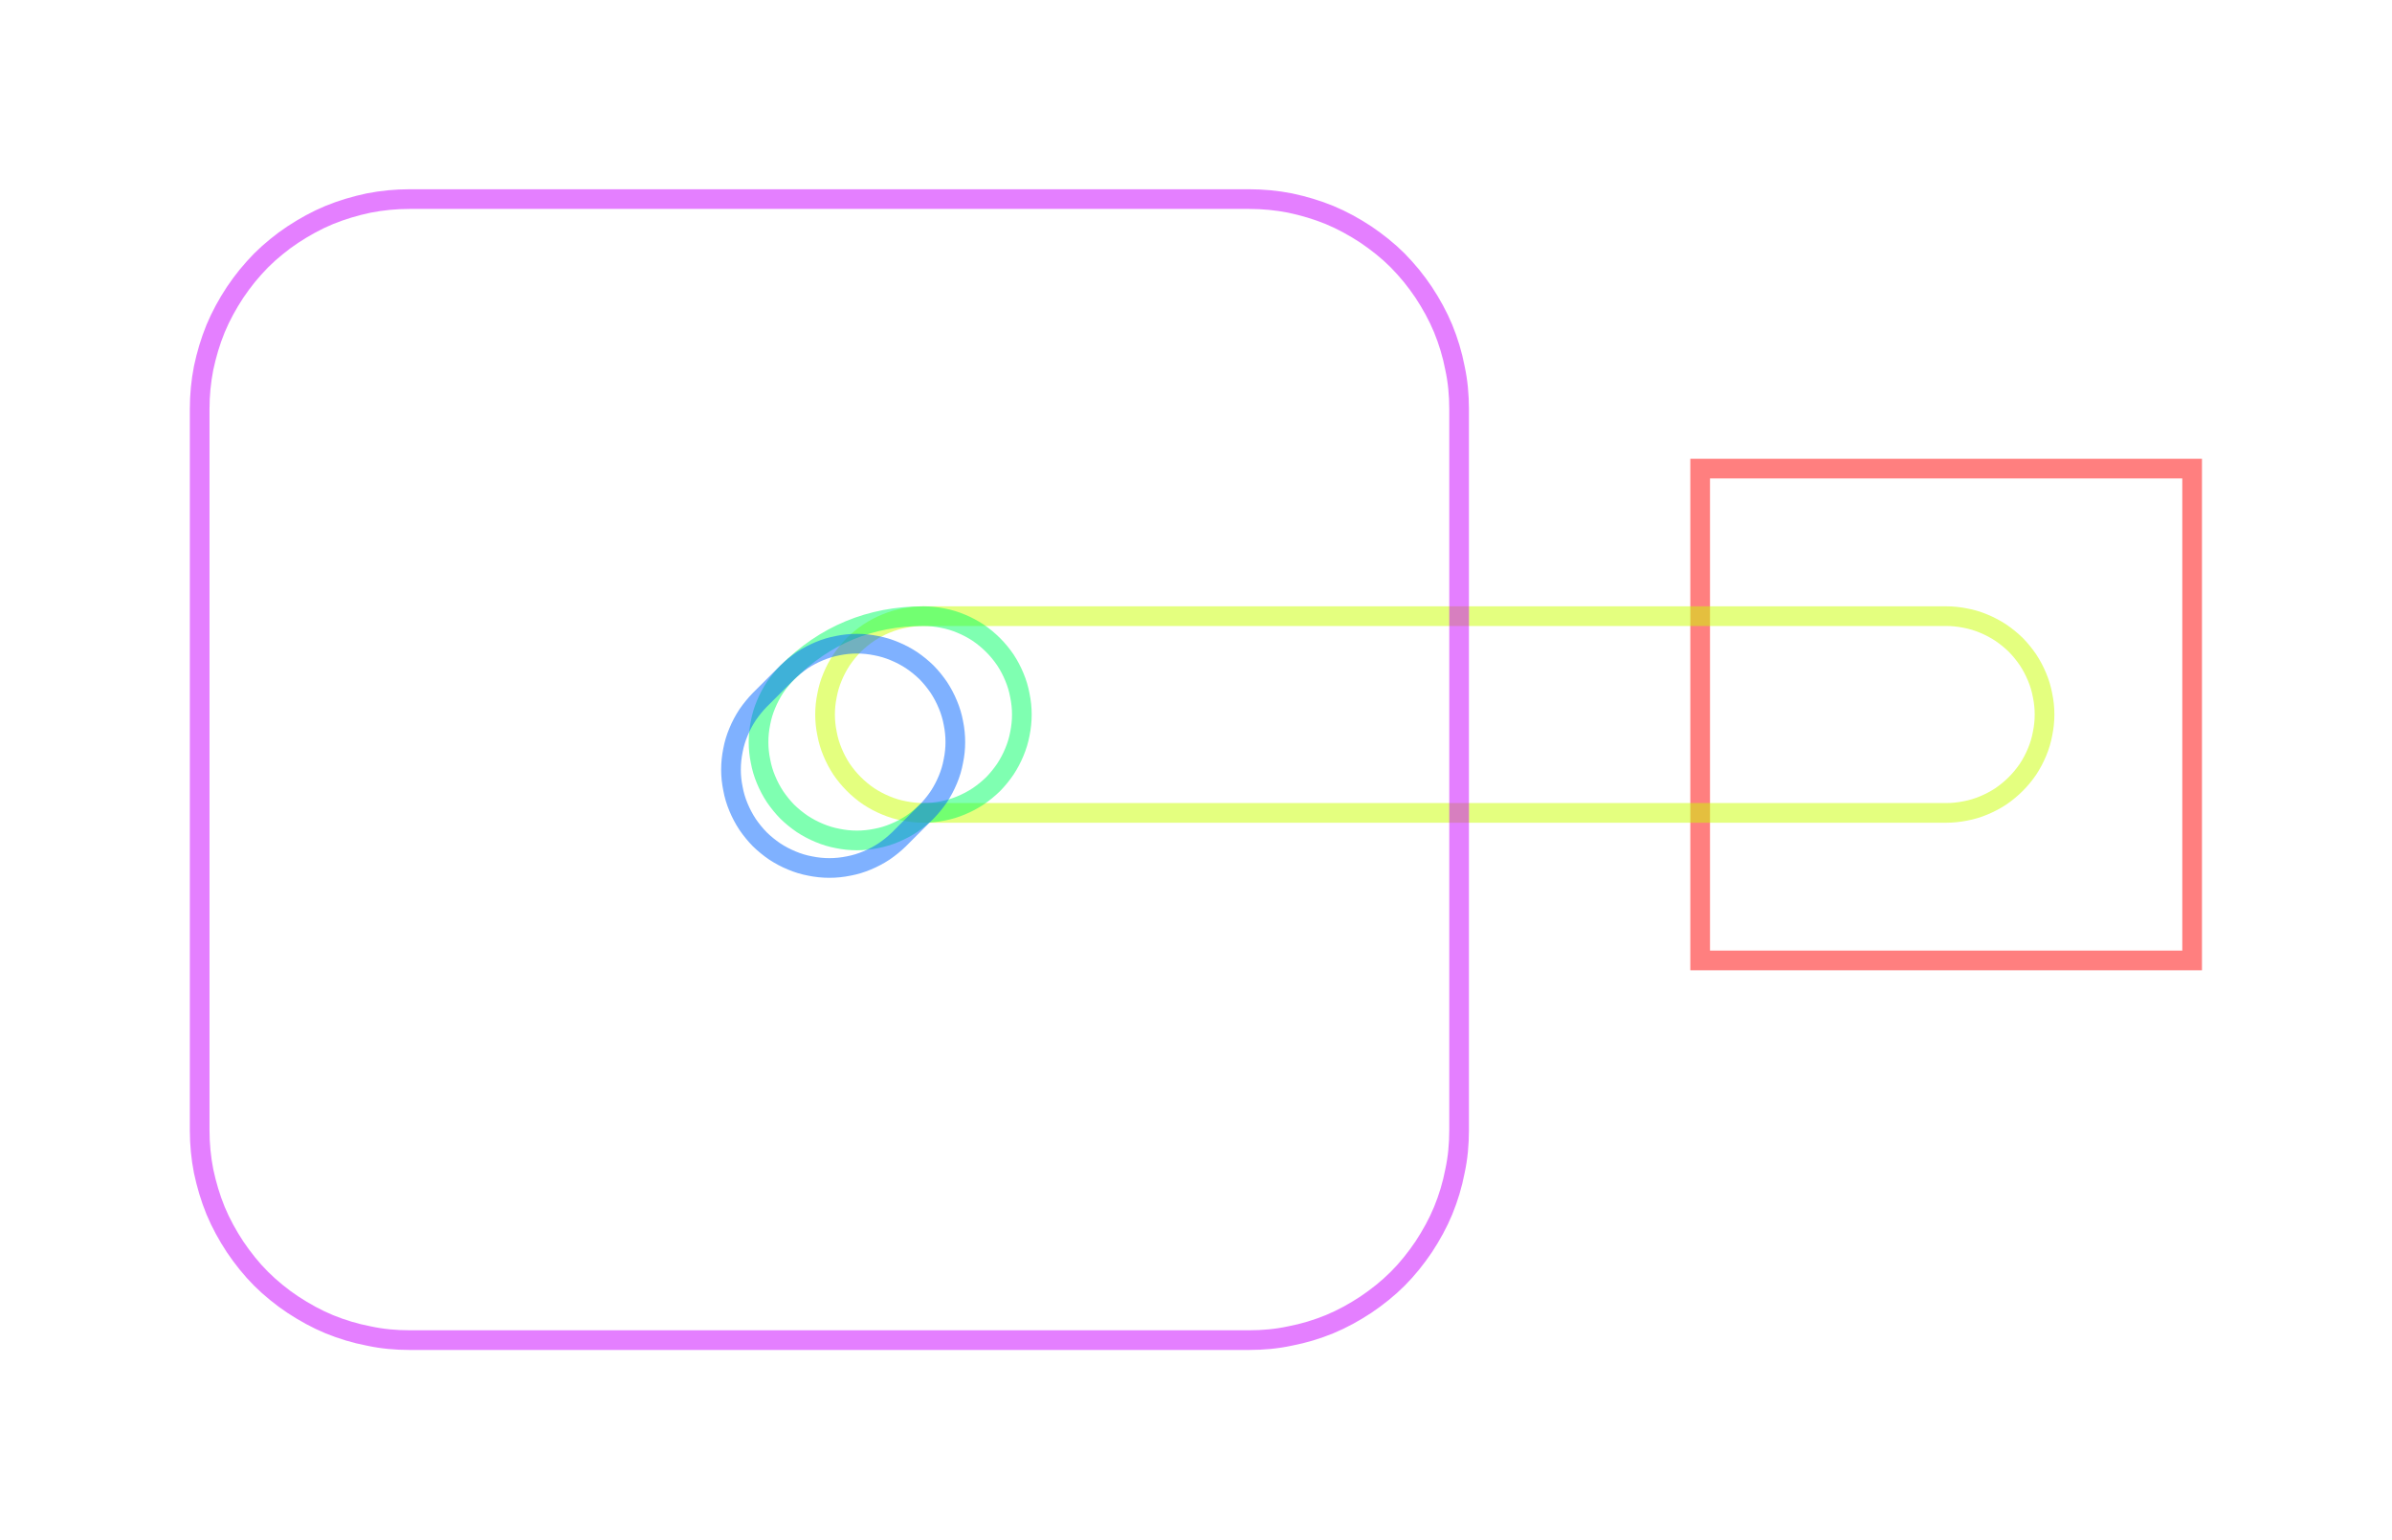
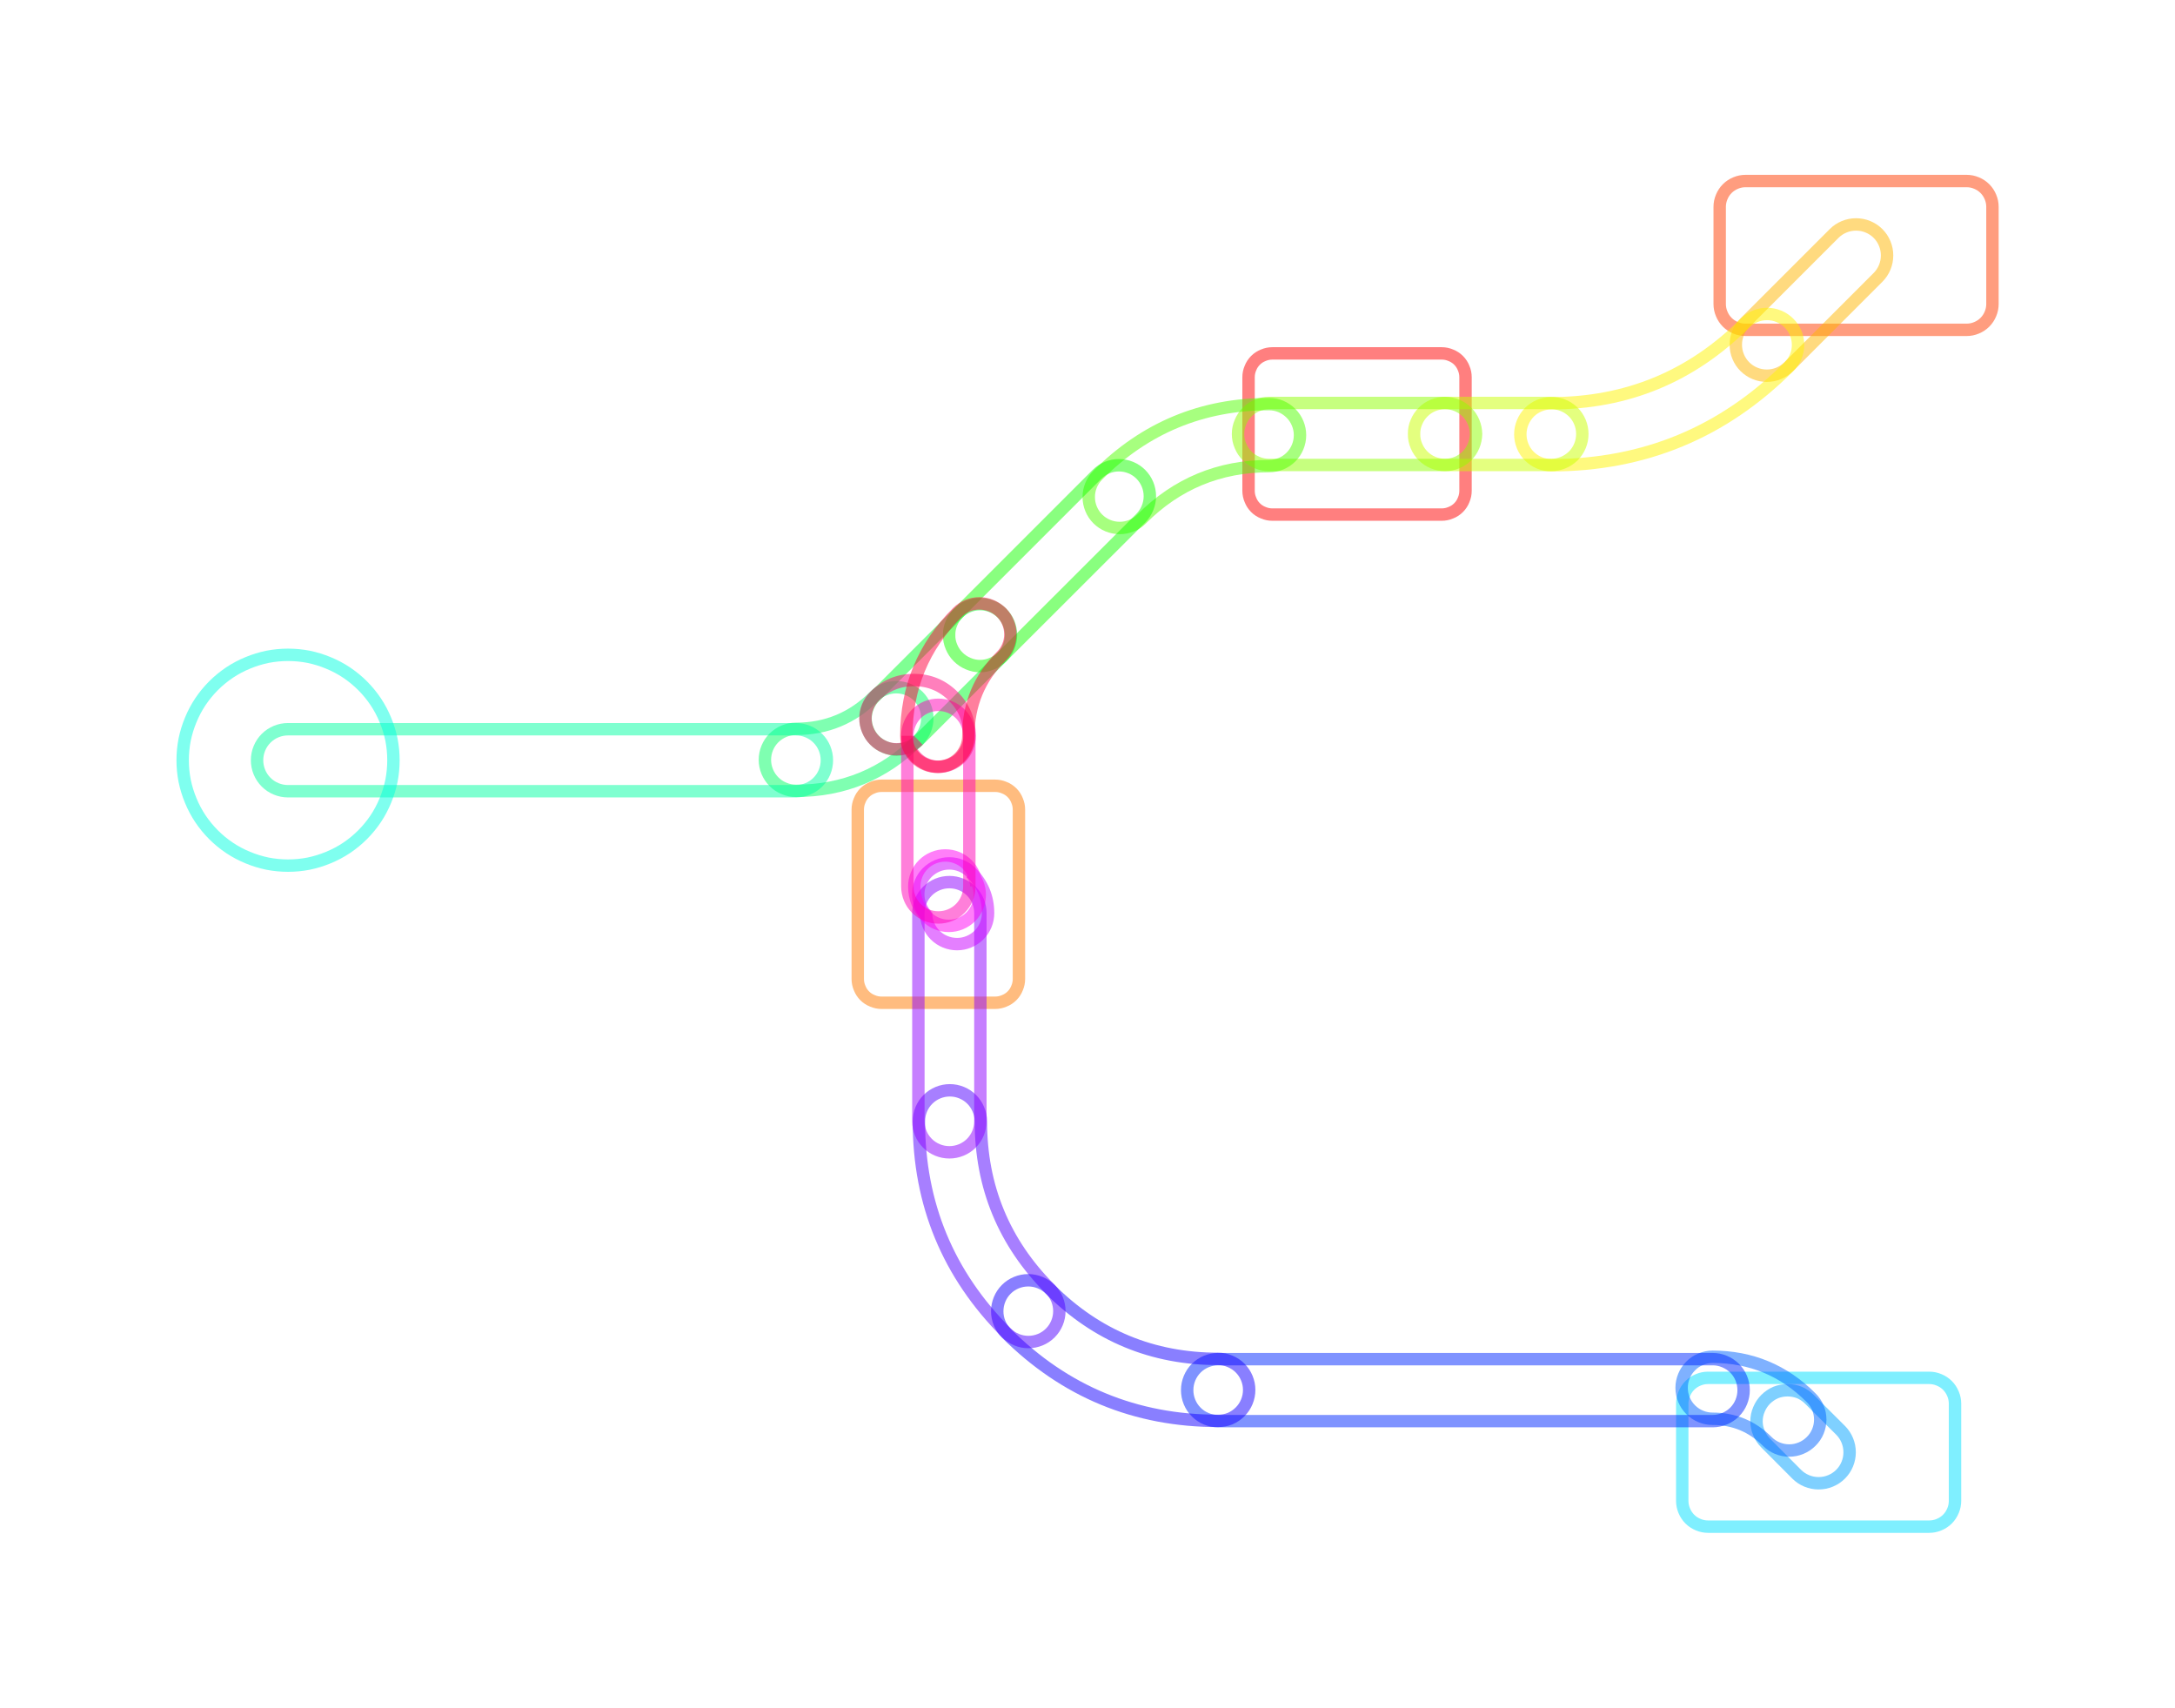
- <svg xmlns="http://www.w3.org/2000/svg" width="800" height="515" viewBox="151.113 78.368 12.15 7.825" fill="none">
-   <path d="M161 82M159.75 80.75L162.25 80.75L162.25 83.25L159.75 83.25L159.75 80.75Z" fill="none" stroke="rgba(255, 0, 0, 0.5)" stroke-width="0.1" />
-   <path d="M161 82.5L155.803 82.5Q155.754 82.5 155.705 82.49Q155.657 82.481 155.612 82.462Q155.566 82.443 155.525 82.416Q155.484 82.388 155.449 82.353Q155.415 82.319 155.387 82.278Q155.36 82.237 155.341 82.191Q155.322 82.146 155.313 82.097Q155.303 82.049 155.303 82Q155.303 81.951 155.313 81.903Q155.322 81.854 155.341 81.809Q155.36 81.763 155.387 81.722Q155.415 81.681 155.449 81.646Q155.484 81.612 155.525 81.584Q155.566 81.557 155.612 81.538Q155.657 81.519 155.705 81.51Q155.754 81.5 155.803 81.5L161 81.5Q161.049 81.5 161.098 81.51Q161.146 81.519 161.191 81.538Q161.237 81.557 161.278 81.584Q161.319 81.612 161.354 81.646Q161.388 81.681 161.416 81.722Q161.443 81.763 161.462 81.809Q161.481 81.854 161.49 81.903Q161.5 81.951 161.5 82Q161.5 82.049 161.49 82.097Q161.481 82.146 161.462 82.191Q161.443 82.237 161.416 82.278Q161.388 82.319 161.354 82.353Q161.319 82.388 161.278 82.416Q161.237 82.443 161.191 82.462Q161.146 82.481 161.098 82.49Q161.049 82.5 161 82.5Z" fill="none" stroke="rgba(203, 255, 0, 0.5)" stroke-width="0.1" />
-   <path d="M155.803 82.5Q155.812 82.5 155.819 82.493Q155.784 82.528 155.743 82.556Q155.702 82.583 155.656 82.602Q155.611 82.621 155.563 82.63Q155.514 82.64 155.465 82.64Q155.416 82.64 155.367 82.63Q155.319 82.621 155.274 82.602Q155.228 82.583 155.187 82.556Q155.146 82.528 155.111 82.494Q155.077 82.459 155.049 82.418Q155.022 82.377 155.003 82.331Q154.984 82.286 154.975 82.237Q154.965 82.189 154.965 82.14Q154.965 82.091 154.975 82.042Q154.984 81.994 155.003 81.949Q155.022 81.903 155.049 81.862Q155.077 81.821 155.111 81.787Q155.398 81.5 155.803 81.5Q155.852 81.5 155.901 81.51Q155.949 81.519 155.994 81.538Q156.04 81.557 156.081 81.584Q156.122 81.612 156.157 81.647Q156.191 81.681 156.219 81.722Q156.246 81.763 156.265 81.809Q156.284 81.854 156.293 81.903Q156.303 81.951 156.303 82Q156.303 82.049 156.293 82.098Q156.284 82.146 156.265 82.191Q156.246 82.237 156.219 82.278Q156.191 82.319 156.157 82.354Q156.122 82.388 156.081 82.416Q156.04 82.443 155.994 82.462Q155.949 82.481 155.901 82.49Q155.852 82.5 155.803 82.5Z" fill="none" stroke="rgba(0, 255, 101, 0.5)" stroke-width="0.1" />
-   <path d="M155.819 82.494L155.679 82.634Q155.644 82.668 155.603 82.696Q155.562 82.723 155.516 82.742Q155.471 82.761 155.423 82.77Q155.374 82.78 155.325 82.78Q155.276 82.78 155.227 82.77Q155.179 82.761 155.134 82.742Q155.088 82.723 155.047 82.696Q155.006 82.668 154.971 82.634Q154.937 82.599 154.909 82.558Q154.882 82.517 154.863 82.471Q154.844 82.426 154.835 82.377Q154.825 82.329 154.825 82.28Q154.825 82.231 154.835 82.182Q154.844 82.134 154.863 82.089Q154.882 82.043 154.909 82.002Q154.937 81.961 154.971 81.926L155.111 81.786Q155.146 81.752 155.187 81.724Q155.228 81.697 155.274 81.678Q155.319 81.659 155.367 81.65Q155.416 81.64 155.465 81.64Q155.514 81.64 155.563 81.65Q155.611 81.659 155.656 81.678Q155.702 81.697 155.743 81.724Q155.784 81.752 155.819 81.786Q155.853 81.821 155.881 81.862Q155.908 81.903 155.927 81.949Q155.946 81.994 155.955 82.042Q155.965 82.091 155.965 82.14Q155.965 82.189 155.955 82.237Q155.946 82.286 155.927 82.331Q155.908 82.377 155.881 82.418Q155.853 82.459 155.819 82.494Z" fill="none" stroke="rgba(0, 101, 255, 0.5)" stroke-width="0.1" />
-   <path d="M155.325 82.28M152.125 84.113L152.125 80.447Q152.125 80.394 152.13 80.342Q152.135 80.29 152.145 80.239Q152.156 80.187 152.171 80.137Q152.186 80.087 152.206 80.038Q152.226 79.99 152.251 79.944Q152.276 79.898 152.305 79.854Q152.334 79.811 152.367 79.77Q152.4 79.73 152.437 79.692Q152.474 79.655 152.515 79.622Q152.555 79.589 152.599 79.56Q152.643 79.531 152.689 79.506Q152.735 79.481 152.783 79.461Q152.832 79.441 152.882 79.426Q152.932 79.411 152.984 79.4Q153.035 79.39 153.087 79.385Q153.139 79.38 153.192 79.38L157.458 79.38Q157.511 79.38 157.563 79.385Q157.615 79.39 157.666 79.4Q157.718 79.411 157.768 79.426Q157.818 79.441 157.867 79.461Q157.915 79.481 157.961 79.506Q158.007 79.531 158.051 79.56Q158.094 79.589 158.135 79.622Q158.176 79.655 158.213 79.692Q158.25 79.73 158.283 79.77Q158.316 79.811 158.345 79.854Q158.374 79.898 158.399 79.944Q158.424 79.99 158.444 80.038Q158.464 80.087 158.479 80.137Q158.494 80.187 158.504 80.239Q158.515 80.29 158.52 80.342Q158.525 80.394 158.525 80.447L158.525 84.113Q158.525 84.166 158.52 84.218Q158.515 84.27 158.504 84.321Q158.494 84.373 158.479 84.423Q158.464 84.473 158.444 84.522Q158.424 84.57 158.399 84.616Q158.374 84.662 158.345 84.706Q158.316 84.749 158.283 84.79Q158.25 84.831 158.213 84.868Q158.176 84.905 158.135 84.938Q158.094 84.971 158.051 85Q158.007 85.029 157.961 85.054Q157.915 85.079 157.867 85.099Q157.818 85.119 157.768 85.134Q157.718 85.149 157.666 85.159Q157.615 85.17 157.563 85.175Q157.511 85.18 157.458 85.18L153.192 85.18Q153.139 85.18 153.087 85.175Q153.035 85.17 152.984 85.159Q152.932 85.149 152.882 85.134Q152.832 85.119 152.783 85.099Q152.735 85.079 152.689 85.054Q152.643 85.029 152.599 85Q152.555 84.971 152.515 84.938Q152.474 84.905 152.437 84.868Q152.4 84.831 152.367 84.79Q152.334 84.749 152.305 84.706Q152.276 84.662 152.251 84.616Q152.226 84.57 152.206 84.522Q152.186 84.473 152.171 84.423Q152.156 84.373 152.145 84.321Q152.135 84.27 152.13 84.218Q152.125 84.166 152.125 84.113Z" fill="none" stroke="rgba(203, 0, 255, 0.5)" stroke-width="0.1" />
+ <svg xmlns="http://www.w3.org/2000/svg" width="800" height="628" viewBox="137.484 83.709 17.516 13.771" fill="none">
+   <path d="M147.541 87.667L147.541 86.751Q147.541 86.713 147.556 86.678Q147.57 86.642 147.597 86.615Q147.624 86.588 147.66 86.574Q147.695 86.559 147.733 86.559L149.099 86.559Q149.137 86.559 149.172 86.574Q149.208 86.588 149.235 86.615Q149.262 86.642 149.276 86.678Q149.291 86.713 149.291 86.751L149.291 87.667Q149.291 87.705 149.276 87.74Q149.262 87.776 149.235 87.803Q149.208 87.83 149.172 87.844Q149.137 87.859 149.099 87.859L147.733 87.859Q147.695 87.859 147.66 87.844Q147.624 87.83 147.597 87.803Q147.57 87.776 147.556 87.74Q147.541 87.705 147.541 87.667Z" fill="none" stroke="rgba(255, 0, 0, 0.5)" stroke-width="0.1" />
+   <path d="M151.341 86.161L151.341 85.377Q151.341 85.336 151.357 85.298Q151.373 85.259 151.402 85.23Q151.431 85.201 151.47 85.185Q151.508 85.169 151.549 85.169L153.333 85.169Q153.374 85.169 153.412 85.185Q153.451 85.201 153.48 85.23Q153.509 85.259 153.525 85.298Q153.541 85.336 153.541 85.377L153.541 86.161Q153.541 86.202 153.525 86.24Q153.509 86.279 153.48 86.308Q153.451 86.337 153.412 86.353Q153.374 86.369 153.333 86.369L151.549 86.369Q151.508 86.369 151.47 86.353Q151.431 86.337 151.402 86.308Q151.373 86.279 151.357 86.24Q151.341 86.202 151.341 86.161Z" fill="none" stroke="rgba(255, 61, 0, 0.5)" stroke-width="0.1" />
+   <path d="M144.389 91.604L144.389 90.238Q144.389 90.2 144.404 90.165Q144.418 90.129 144.445 90.102Q144.472 90.075 144.508 90.061Q144.543 90.046 144.581 90.046L145.497 90.046Q145.535 90.046 145.57 90.061Q145.606 90.075 145.633 90.102Q145.66 90.129 145.674 90.165Q145.689 90.2 145.689 90.238L145.689 91.604Q145.689 91.642 145.674 91.677Q145.66 91.713 145.633 91.74Q145.606 91.767 145.57 91.781Q145.535 91.796 145.497 91.796L144.581 91.796Q144.543 91.796 144.508 91.781Q144.472 91.767 144.445 91.74Q144.418 91.713 144.404 91.677Q144.389 91.642 144.389 91.604Z" fill="none" stroke="rgba(255, 122, 0, 0.5)" stroke-width="0.1" />
+   <path d="M152.618 85.946L151.898 86.666Q151.863 86.701 151.817 86.72Q151.771 86.739 151.721 86.739Q151.671 86.739 151.625 86.72Q151.579 86.701 151.544 86.666Q151.509 86.631 151.49 86.585Q151.471 86.539 151.471 86.489Q151.471 86.439 151.49 86.393Q151.509 86.347 151.544 86.312L152.264 85.592Q152.299 85.557 152.345 85.538Q152.391 85.519 152.441 85.519Q152.491 85.519 152.537 85.538Q152.583 85.557 152.618 85.592Q152.653 85.627 152.672 85.673Q152.691 85.719 152.691 85.769Q152.691 85.819 152.672 85.865Q152.653 85.911 152.618 85.946Z" fill="none" stroke="rgba(255, 183, 0, 0.5)" stroke-width="0.1" />
+   <path d="M151.899 86.667Q151.106 87.461 149.983 87.461Q149.933 87.461 149.887 87.442Q149.841 87.423 149.806 87.388Q149.771 87.353 149.752 87.307Q149.733 87.261 149.733 87.211Q149.733 87.162 149.752 87.116Q149.771 87.07 149.806 87.034Q149.841 86.999 149.887 86.98Q149.933 86.961 149.983 86.961Q150.898 86.961 151.546 86.314Q151.581 86.279 151.627 86.26Q151.673 86.241 151.723 86.241Q151.772 86.241 151.818 86.26Q151.864 86.279 151.899 86.314Q151.935 86.349 151.954 86.395Q151.973 86.441 151.973 86.491Q151.973 86.54 151.954 86.586Q151.935 86.632 151.899 86.667Z" fill="none" stroke="rgba(255, 244, 0, 0.5)" stroke-width="0.1" />
+   <path d="M149.983 87.459L149.126 87.459Q149.076 87.459 149.03 87.44Q148.984 87.421 148.949 87.386Q148.914 87.351 148.895 87.305Q148.875 87.259 148.876 87.209Q148.875 87.159 148.895 87.113Q148.914 87.067 148.949 87.032Q148.984 86.997 149.03 86.978Q149.076 86.959 149.126 86.959L149.983 86.959Q150.032 86.959 150.078 86.978Q150.124 86.997 150.16 87.032Q150.195 87.067 150.214 87.113Q150.233 87.159 150.233 87.209Q150.233 87.259 150.214 87.305Q150.195 87.351 150.16 87.386Q150.124 87.421 150.078 87.44Q150.032 87.459 149.983 87.459Z" fill="none" stroke="rgba(203, 255, 0, 0.5)" stroke-width="0.1" />
+   <path d="M149.126 87.459L147.706 87.459Q147.657 87.459 147.611 87.44Q147.565 87.421 147.53 87.386Q147.495 87.351 147.476 87.305Q147.456 87.259 147.456 87.209Q147.456 87.159 147.476 87.113Q147.495 87.067 147.53 87.032Q147.565 86.997 147.611 86.978Q147.657 86.959 147.706 86.959L149.126 86.959Q149.175 86.959 149.221 86.978Q149.267 86.997 149.302 87.032Q149.337 87.067 149.356 87.113Q149.375 87.159 149.376 87.209Q149.375 87.259 149.356 87.305Q149.337 87.351 149.302 87.386Q149.267 87.421 149.221 87.44Q149.175 87.459 149.126 87.459Z" fill="none" stroke="rgba(142, 255, 0, 0.5)" stroke-width="0.1" />
+   <path d="M147.706 87.468Q147.104 87.468 146.679 87.894Q146.644 87.929 146.598 87.948Q146.552 87.967 146.502 87.967Q146.452 87.967 146.406 87.948Q146.36 87.929 146.325 87.894Q146.29 87.859 146.271 87.813Q146.252 87.767 146.252 87.717Q146.252 87.668 146.271 87.622Q146.29 87.576 146.325 87.541Q146.897 86.968 147.706 86.968Q147.756 86.968 147.802 86.987Q147.848 87.007 147.883 87.042Q147.918 87.077 147.937 87.123Q147.956 87.169 147.956 87.218Q147.956 87.268 147.937 87.314Q147.918 87.36 147.883 87.395Q147.848 87.43 147.802 87.449Q147.756 87.468 147.706 87.468Z" fill="none" stroke="rgba(81, 255, 0, 0.5)" stroke-width="0.1" />
+   <path d="M146.672 87.888L145.552 89.007Q145.517 89.042 145.471 89.061Q145.425 89.081 145.376 89.081Q145.326 89.081 145.28 89.061Q145.234 89.042 145.199 89.007Q145.164 88.972 145.145 88.926Q145.125 88.88 145.126 88.831Q145.125 88.781 145.145 88.735Q145.164 88.689 145.199 88.654L146.319 87.534Q146.354 87.499 146.4 87.48Q146.446 87.461 146.495 87.461Q146.545 87.461 146.591 87.48Q146.637 87.499 146.672 87.534Q146.707 87.569 146.726 87.615Q146.745 87.661 146.745 87.711Q146.745 87.76 146.726 87.806Q146.707 87.852 146.672 87.888Z" fill="none" stroke="rgba(20, 255, 0, 0.5)" stroke-width="0.1" />
+   <path d="M145.552 89.007L144.879 89.68Q144.844 89.715 144.798 89.734Q144.752 89.754 144.702 89.754Q144.653 89.754 144.607 89.734Q144.561 89.715 144.526 89.68Q144.491 89.645 144.472 89.599Q144.452 89.553 144.452 89.504Q144.452 89.454 144.472 89.408Q144.491 89.362 144.526 89.327L145.199 88.654Q145.234 88.619 145.28 88.6Q145.326 88.581 145.375 88.581Q145.425 88.581 145.471 88.6Q145.517 88.619 145.552 88.654Q145.587 88.689 145.606 88.735Q145.625 88.781 145.625 88.831Q145.625 88.88 145.606 88.926Q145.587 88.972 145.552 89.007Z" fill="none" stroke="rgba(0, 255, 40, 0.5)" stroke-width="0.1" />
+   <path d="M144.877 89.678Q144.468 90.087 143.89 90.087Q143.84 90.087 143.794 90.067Q143.749 90.049 143.713 90.013Q143.678 89.978 143.659 89.932Q143.64 89.886 143.64 89.837Q143.64 89.787 143.659 89.741Q143.678 89.695 143.713 89.66Q143.749 89.625 143.794 89.606Q143.84 89.587 143.89 89.587Q144.261 89.587 144.523 89.324Q144.558 89.289 144.604 89.27Q144.65 89.251 144.7 89.251Q144.75 89.251 144.796 89.27Q144.842 89.289 144.877 89.324Q144.912 89.359 144.931 89.405Q144.95 89.451 144.95 89.501Q144.95 89.551 144.931 89.597Q144.912 89.643 144.877 89.678Z" fill="none" stroke="rgba(0, 255, 101, 0.5)" stroke-width="0.1" />
+   <path d="M143.89 90.09L139.794 90.09Q139.744 90.09 139.698 90.071Q139.652 90.052 139.617 90.017Q139.582 89.982 139.563 89.936Q139.544 89.89 139.544 89.84Q139.544 89.79 139.563 89.744Q139.582 89.698 139.617 89.663Q139.652 89.628 139.698 89.609Q139.744 89.59 139.794 89.59L143.89 89.59Q143.94 89.59 143.986 89.609Q144.032 89.628 144.067 89.663Q144.102 89.698 144.121 89.744Q144.14 89.79 144.14 89.84Q144.14 89.89 144.121 89.936Q144.102 89.982 144.067 90.017Q144.032 90.052 143.986 90.071Q143.94 90.09 143.89 90.09Z" fill="none" stroke="rgba(0, 255, 163, 0.5)" stroke-width="0.1" />
+   <path d="M140.644 89.84Q140.644 89.924 140.628 90.006Q140.611 90.088 140.579 90.165Q140.547 90.243 140.501 90.312Q140.454 90.382 140.395 90.441Q140.336 90.5 140.266 90.547Q140.197 90.593 140.119 90.625Q140.042 90.657 139.96 90.674Q139.878 90.69 139.794 90.69Q139.71 90.69 139.628 90.674Q139.546 90.657 139.469 90.625Q139.391 90.593 139.322 90.547Q139.252 90.5 139.193 90.441Q139.134 90.382 139.087 90.312Q139.041 90.243 139.009 90.165Q138.977 90.088 138.96 90.006Q138.944 89.924 138.944 89.84Q138.944 89.756 138.96 89.674Q138.977 89.592 139.009 89.515Q139.041 89.437 139.087 89.368Q139.134 89.298 139.193 89.239Q139.252 89.18 139.322 89.133Q139.391 89.087 139.469 89.055Q139.546 89.023 139.628 89.006Q139.71 88.99 139.794 88.99Q139.878 88.99 139.96 89.006Q140.042 89.023 140.119 89.055Q140.197 89.087 140.266 89.133Q140.336 89.18 140.395 89.239Q140.454 89.298 140.501 89.368Q140.547 89.437 140.579 89.515Q140.611 89.592 140.628 89.674Q140.644 89.756 140.644 89.84Z" fill="none" stroke="rgba(0, 255, 224, 0.5)" stroke-width="0.1" />
+   <path d="M151.039 95.813L151.039 95.029Q151.039 94.988 151.055 94.95Q151.071 94.911 151.1 94.882Q151.129 94.853 151.168 94.837Q151.206 94.821 151.247 94.821L153.031 94.821Q153.072 94.821 153.11 94.837Q153.149 94.853 153.178 94.882Q153.207 94.911 153.223 94.95Q153.239 94.988 153.239 95.029L153.239 95.813Q153.239 95.854 153.223 95.892Q153.207 95.931 153.178 95.96Q153.149 95.989 153.11 96.005Q153.072 96.021 153.031 96.021L151.247 96.021Q151.206 96.021 151.168 96.005Q151.129 95.989 151.1 95.96Q151.071 95.931 151.055 95.892Q151.039 95.854 151.039 95.813Z" fill="none" stroke="rgba(0, 224, 255, 0.5)" stroke-width="0.1" />
+   <path d="M151.962 95.598L151.712 95.347Q151.677 95.312 151.658 95.266Q151.638 95.22 151.638 95.171Q151.638 95.121 151.658 95.075Q151.677 95.029 151.712 94.994Q151.747 94.959 151.793 94.939Q151.839 94.921 151.888 94.921Q151.938 94.921 151.984 94.939Q152.03 94.959 152.065 94.994L152.316 95.244Q152.351 95.279 152.37 95.325Q152.389 95.371 152.389 95.421Q152.389 95.471 152.37 95.517Q152.351 95.563 152.316 95.598Q152.281 95.633 152.235 95.652Q152.189 95.671 152.139 95.671Q152.089 95.671 152.043 95.652Q151.997 95.633 151.962 95.598Z" fill="none" stroke="rgba(0, 163, 255, 0.5)" stroke-width="0.1" />
+   <path d="M151.725 95.334Q151.542 95.151 151.284 95.151Q151.234 95.151 151.188 95.132Q151.142 95.113 151.107 95.078Q151.072 95.043 151.053 94.997Q151.034 94.951 151.034 94.901Q151.034 94.852 151.053 94.806Q151.072 94.76 151.107 94.725Q151.142 94.689 151.188 94.671Q151.234 94.651 151.284 94.651Q151.749 94.651 152.078 94.981Q152.114 95.016 152.133 95.062Q152.152 95.108 152.152 95.157Q152.152 95.207 152.133 95.253Q152.114 95.299 152.078 95.334Q152.043 95.369 151.997 95.388Q151.951 95.407 151.902 95.407Q151.852 95.407 151.806 95.388Q151.76 95.369 151.725 95.334Z" fill="none" stroke="rgba(0, 101, 255, 0.5)" stroke-width="0.1" />
+   <path d="M151.284 95.17L147.296 95.17Q147.246 95.17 147.2 95.151Q147.154 95.132 147.119 95.097Q147.084 95.062 147.065 95.016Q147.046 94.97 147.046 94.92Q147.046 94.87 147.065 94.824Q147.084 94.778 147.119 94.743Q147.154 94.708 147.2 94.689Q147.246 94.67 147.296 94.67L151.284 94.67Q151.333 94.67 151.379 94.689Q151.425 94.708 151.461 94.743Q151.496 94.778 151.515 94.824Q151.534 94.87 151.534 94.92Q151.534 94.97 151.515 95.016Q151.496 95.062 151.461 95.097Q151.425 95.132 151.379 95.151Q151.333 95.17 151.284 95.17Z" fill="none" stroke="rgba(0, 40, 255, 0.5)" stroke-width="0.1" />
+   <path d="M147.296 95.168Q146.295 95.168 145.587 94.461Q145.552 94.426 145.533 94.38Q145.514 94.334 145.514 94.284Q145.514 94.234 145.533 94.188Q145.552 94.142 145.587 94.107Q145.622 94.072 145.668 94.053Q145.714 94.034 145.764 94.034Q145.814 94.034 145.86 94.053Q145.906 94.072 145.941 94.107Q146.502 94.668 147.296 94.668Q147.346 94.668 147.392 94.688Q147.438 94.707 147.473 94.742Q147.508 94.777 147.527 94.823Q147.546 94.869 147.546 94.918Q147.546 94.968 147.527 95.014Q147.508 95.06 147.473 95.095Q147.438 95.13 147.392 95.15Q147.346 95.168 147.296 95.168Z" fill="none" stroke="rgba(20, 0, 255, 0.5)" stroke-width="0.1" />
+   <path d="M145.589 94.459Q144.882 93.752 144.882 92.752Q144.882 92.702 144.901 92.656Q144.92 92.61 144.955 92.575Q144.99 92.54 145.036 92.521Q145.082 92.502 145.132 92.502Q145.181 92.502 145.227 92.521Q145.273 92.54 145.308 92.575Q145.343 92.61 145.362 92.656Q145.382 92.702 145.382 92.752Q145.382 93.545 145.942 94.106Q145.977 94.141 145.996 94.187Q146.015 94.233 146.015 94.282Q146.015 94.332 145.996 94.378Q145.977 94.424 145.942 94.459Q145.907 94.494 145.861 94.513Q145.815 94.532 145.765 94.532Q145.716 94.532 145.67 94.513Q145.624 94.494 145.589 94.459Z" fill="none" stroke="rgba(81, 0, 255, 0.5)" stroke-width="0.1" />
+   <path d="M144.878 92.752L144.878 91.073Q144.878 91.023 144.897 90.977Q144.916 90.931 144.951 90.896Q144.986 90.861 145.032 90.842Q145.078 90.823 145.128 90.823Q145.178 90.823 145.224 90.842Q145.27 90.861 145.305 90.896Q145.34 90.931 145.359 90.977Q145.378 91.023 145.378 91.073L145.378 92.752Q145.378 92.802 145.359 92.848Q145.34 92.894 145.305 92.929Q145.27 92.964 145.224 92.983Q145.178 93.002 145.128 93.002Q145.078 93.002 145.032 92.983Q144.986 92.964 144.951 92.929Q144.916 92.894 144.897 92.848Q144.878 92.802 144.878 92.752Z" fill="none" stroke="rgba(142, 0, 255, 0.5)" stroke-width="0.1" />
+   <path d="M144.94 91.073Q144.94 91.088 144.95 91.099Q144.915 91.063 144.896 91.017Q144.877 90.972 144.877 90.922Q144.877 90.872 144.896 90.826Q144.915 90.78 144.95 90.745Q144.986 90.71 145.031 90.691Q145.077 90.672 145.127 90.672Q145.177 90.672 145.223 90.691Q145.269 90.71 145.304 90.745Q145.44 90.881 145.44 91.073Q145.44 91.123 145.421 91.169Q145.402 91.215 145.367 91.25Q145.331 91.285 145.285 91.304Q145.24 91.323 145.19 91.323Q145.14 91.323 145.094 91.304Q145.048 91.285 145.013 91.25Q144.978 91.215 144.959 91.169Q144.94 91.123 144.94 91.073Z" fill="none" stroke="rgba(203, 0, 255, 0.5)" stroke-width="0.1" />
+   <path d="M144.946 91.103Q144.845 91.001 144.845 90.858Q144.845 90.808 144.864 90.762Q144.883 90.716 144.918 90.681Q144.953 90.646 144.999 90.627Q145.045 90.608 145.095 90.608Q145.145 90.608 145.191 90.627Q145.237 90.646 145.272 90.681Q145.307 90.716 145.326 90.762Q145.345 90.808 145.345 90.858Q145.345 90.794 145.3 90.749Q145.335 90.784 145.354 90.83Q145.373 90.876 145.373 90.926Q145.373 90.976 145.354 91.022Q145.335 91.068 145.3 91.103Q145.265 91.138 145.219 91.157Q145.173 91.176 145.123 91.176Q145.073 91.176 145.027 91.157Q144.981 91.138 144.946 91.103Z" fill="none" stroke="rgba(255, 0, 244, 0.5)" stroke-width="0.1" />
+   <path d="M144.789 90.858L144.789 89.643Q144.789 89.593 144.808 89.547Q144.827 89.501 144.862 89.466Q144.897 89.431 144.943 89.412Q144.989 89.393 145.039 89.393Q145.089 89.393 145.135 89.412Q145.181 89.431 145.216 89.466Q145.251 89.501 145.27 89.547Q145.289 89.593 145.289 89.643L145.289 90.858Q145.289 90.908 145.27 90.954Q145.251 91 145.216 91.035Q145.181 91.07 145.135 91.089Q145.089 91.108 145.039 91.108Q144.989 91.108 144.943 91.089Q144.897 91.07 144.862 91.035Q144.827 91 144.808 90.954Q144.789 90.908 144.789 90.858Z" fill="none" stroke="rgba(255, 0, 183, 0.5)" stroke-width="0.1" />
+   <path d="M144.524 89.325Q144.656 89.193 144.842 89.193Q145.028 89.193 145.16 89.325Q145.291 89.457 145.291 89.643Q145.291 89.693 145.272 89.739Q145.253 89.785 145.218 89.82Q145.183 89.855 145.137 89.874Q145.091 89.893 145.041 89.893Q144.991 89.893 144.946 89.874Q144.9 89.855 144.864 89.82Q144.829 89.784 144.81 89.739Q144.791 89.692 144.791 89.643Q144.791 89.664 144.806 89.679Q144.842 89.714 144.878 89.679Q144.842 89.714 144.797 89.733Q144.751 89.752 144.701 89.752Q144.651 89.752 144.605 89.733Q144.559 89.714 144.524 89.679Q144.489 89.644 144.47 89.598Q144.451 89.552 144.451 89.502Q144.451 89.452 144.47 89.406Q144.489 89.36 144.524 89.325Z" fill="none" stroke="rgba(255, 0, 122, 0.5)" stroke-width="0.1" />
+   <path d="M144.781 89.643Q144.781 89.06 145.193 88.648Q145.228 88.613 145.274 88.594Q145.32 88.575 145.37 88.575Q145.419 88.575 145.465 88.594Q145.511 88.613 145.547 88.648Q145.582 88.683 145.601 88.729Q145.62 88.775 145.62 88.825Q145.62 88.874 145.601 88.92Q145.582 88.966 145.547 89.001Q145.281 89.267 145.281 89.643Q145.281 89.693 145.262 89.739Q145.243 89.784 145.208 89.82Q145.173 89.855 145.127 89.874Q145.081 89.893 145.031 89.893Q144.981 89.893 144.935 89.874Q144.889 89.855 144.854 89.82Q144.819 89.784 144.8 89.739Q144.781 89.693 144.781 89.643Z" fill="none" stroke="rgba(255, 0, 61, 0.5)" stroke-width="0.1" />
</svg>
